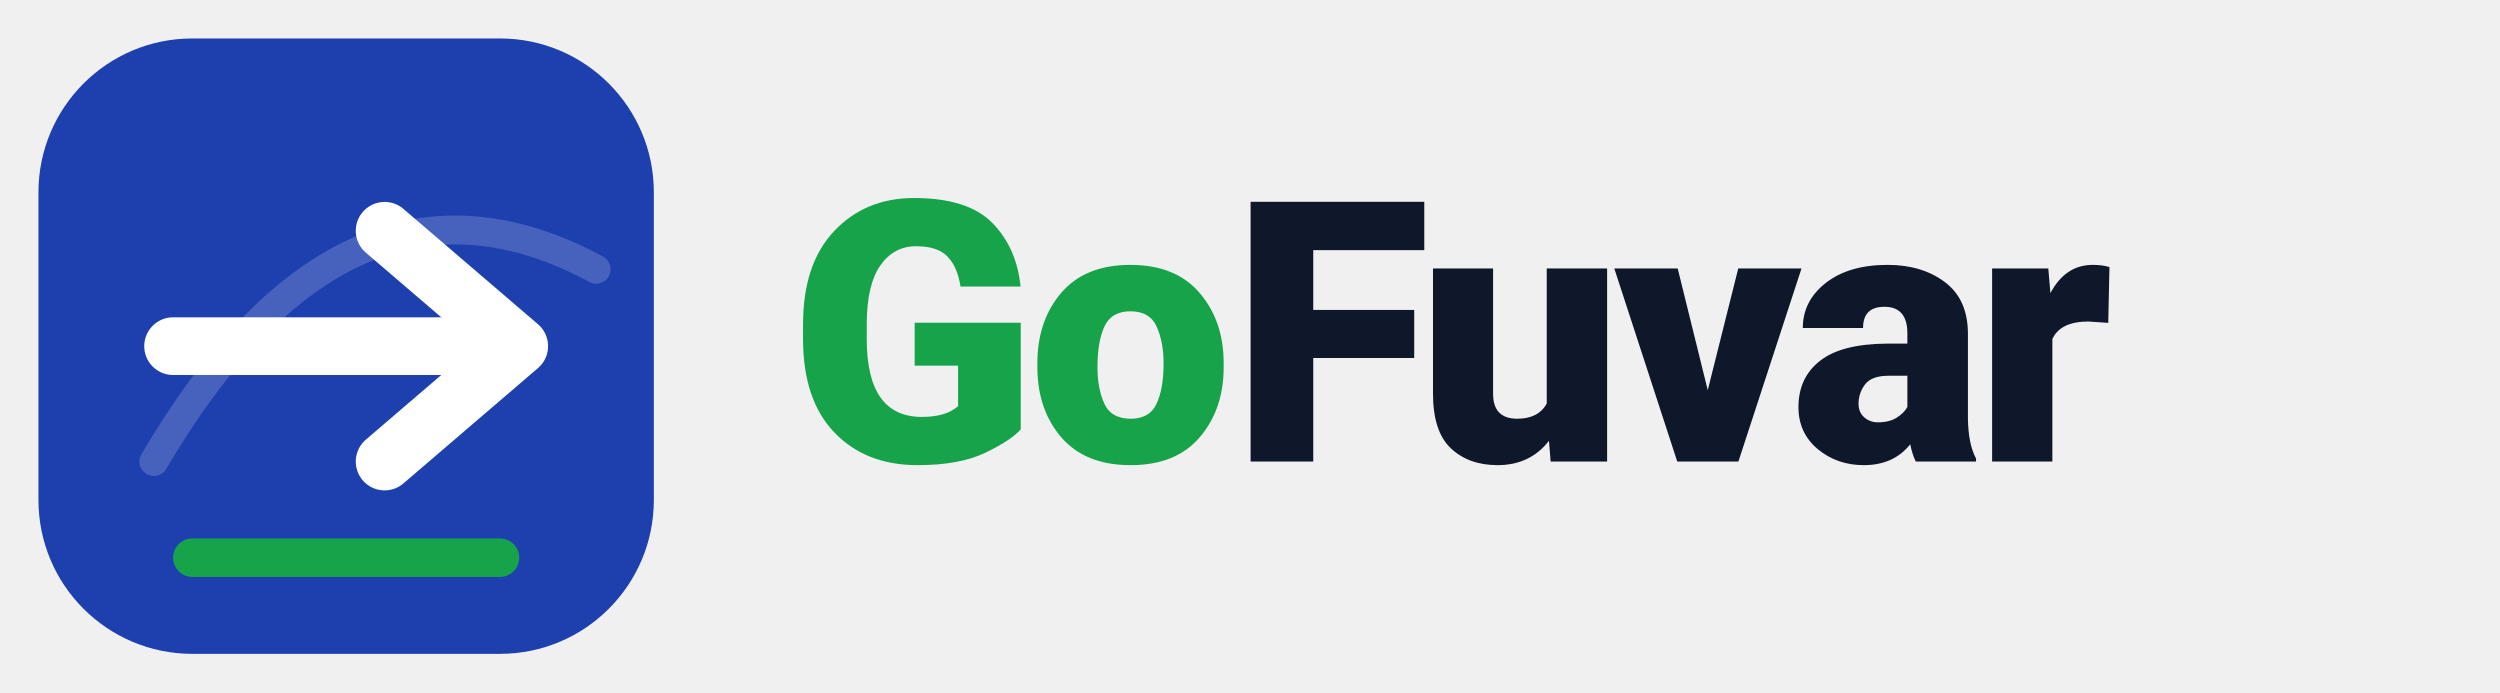
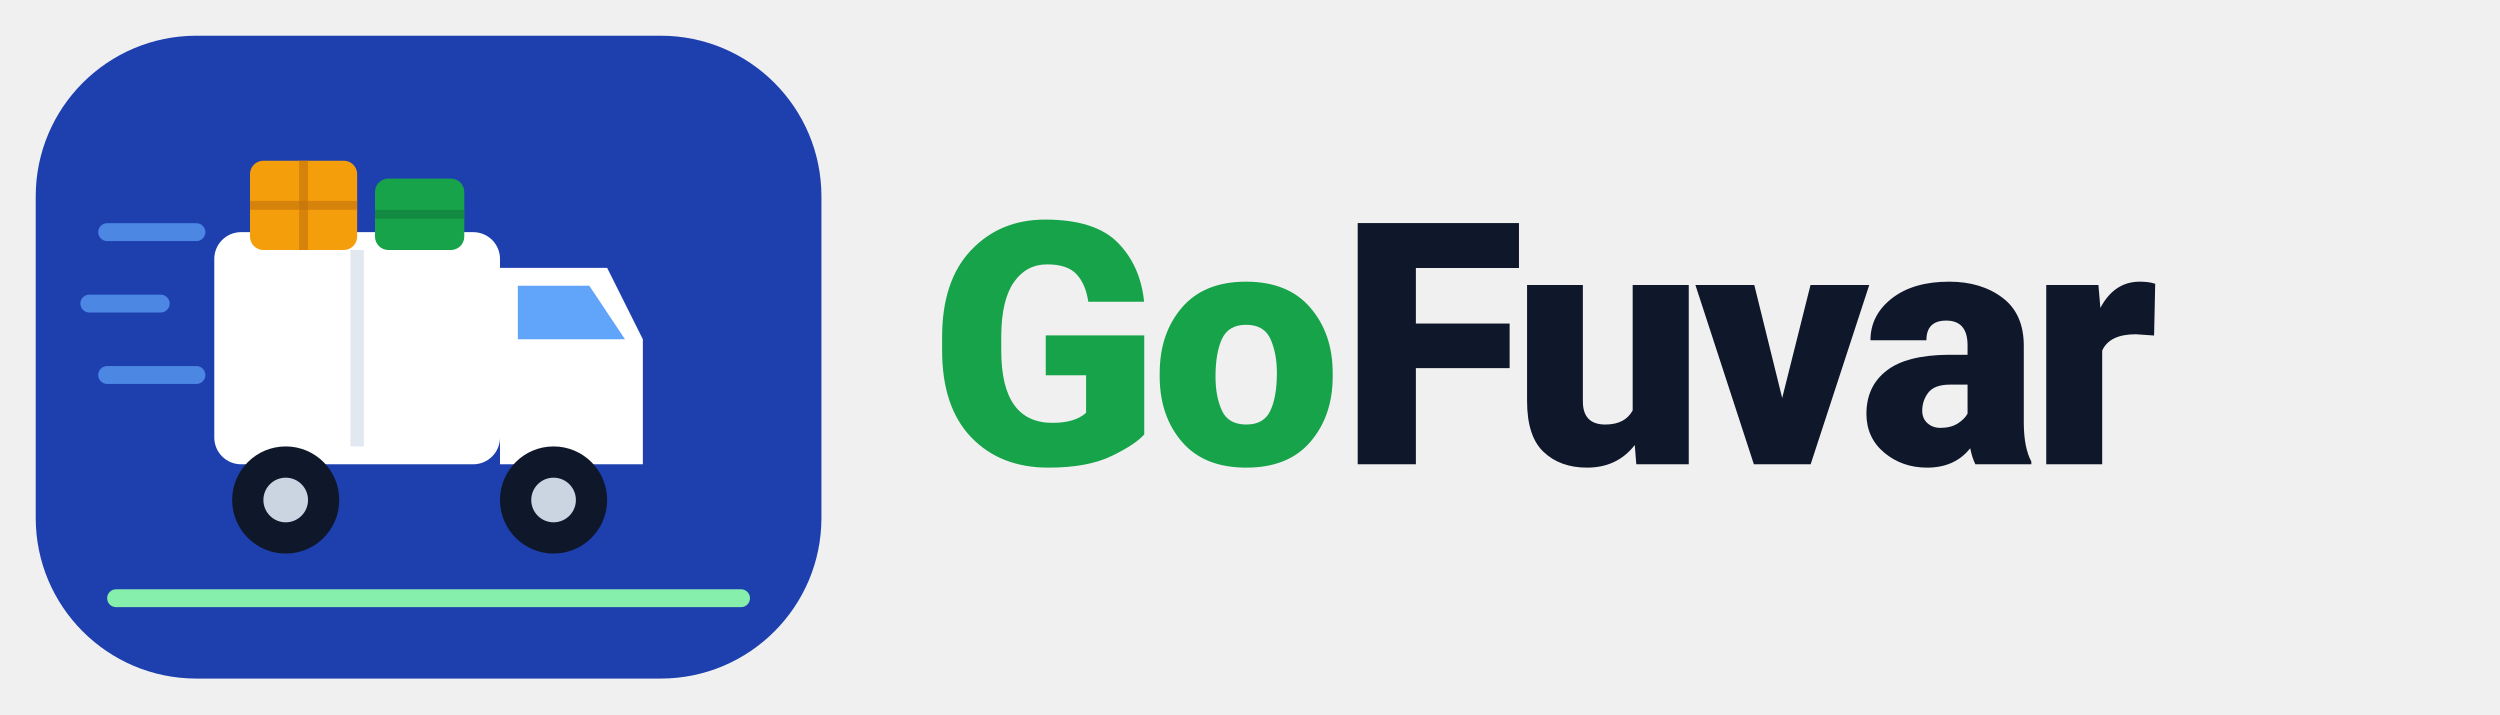
- <svg xmlns="http://www.w3.org/2000/svg" viewBox="0 0 260 72" role="img" aria-label="GoFuvar">
-   <rect x="4" y="4" width="64" height="64" rx="16" fill="#1e40af" />
-   <path d="M 16 48 Q 36 14 62 28" stroke="rgba(255,255,255,0.18)" stroke-width="3" fill="none" stroke-linecap="round" />
-   <g stroke="#ffffff" stroke-width="6" stroke-linecap="round" stroke-linejoin="round" fill="none">
-     <line x1="18" y1="36" x2="48" y2="36" />
-     <polyline points="40,24 54,36 40,48" />
+ <svg xmlns="http://www.w3.org/2000/svg" viewBox="0 0 280 80" role="img" aria-label="GoFuvar">
+   <rect x="4" y="4" width="88" height="72" rx="18" fill="#1e40af" />
+   <g stroke="#60a5fa" stroke-width="2" stroke-linecap="round" opacity="0.7">
+     <line x1="12" y1="26" x2="22" y2="26" />
+     <line x1="10" y1="34" x2="18" y2="34" />
+     <line x1="12" y1="42" x2="22" y2="42" />
  </g>
-   <rect x="18" y="56" width="36" height="4" rx="2" fill="#16a34a" />
+   <rect x="24" y="26" width="32" height="26" rx="3" fill="#ffffff" />
+   <line x1="40" y1="28" x2="40" y2="50" stroke="#e2e8f0" stroke-width="1.5" />
+   <path d="M 56 30 L 68 30 L 72 38 L 72 52 L 56 52 Z" fill="#ffffff" />
+   <path d="M 58 32 L 66 32 L 70 38 L 58 38 Z" fill="#60a5fa" />
+   <rect x="28" y="18" width="12" height="10" rx="1.5" fill="#f59e0b" />
+   <line x1="28" y1="23" x2="40" y2="23" stroke="#c2710c" stroke-width="1" opacity="0.6" />
+   <line x1="34" y1="18" x2="34" y2="28" stroke="#c2710c" stroke-width="1" opacity="0.6" />
+   <rect x="42" y="20" width="10" height="8" rx="1.5" fill="#16a34a" />
+   <line x1="42" y1="24" x2="52" y2="24" stroke="#0f7a3a" stroke-width="1" opacity="0.6" />
+   <circle cx="32" cy="56" r="6" fill="#0f172a" />
+   <circle cx="32" cy="56" r="2.5" fill="#cbd5e1" />
+   <circle cx="62" cy="56" r="6" fill="#0f172a" />
+   <circle cx="62" cy="56" r="2.5" fill="#cbd5e1" />
+   <rect x="12" y="66" width="72" height="2" rx="1" fill="#86efac" />
  <g font-family="-apple-system, 'SF Pro Display', 'Segoe UI', Roboto, 'Helvetica Neue', Arial, sans-serif" font-weight="800" font-size="38">
-     <text x="82" y="48" fill="#16a34a" letter-spacing="-1">Go</text>
-     <text x="128" y="48" fill="#0f172a" letter-spacing="-1">Fuvar</text>
+     <text x="104" y="52" fill="#16a34a" letter-spacing="-1">Go</text>
+     <text x="150" y="52" fill="#0f172a" letter-spacing="-1">Fuvar</text>
  </g>
</svg>
